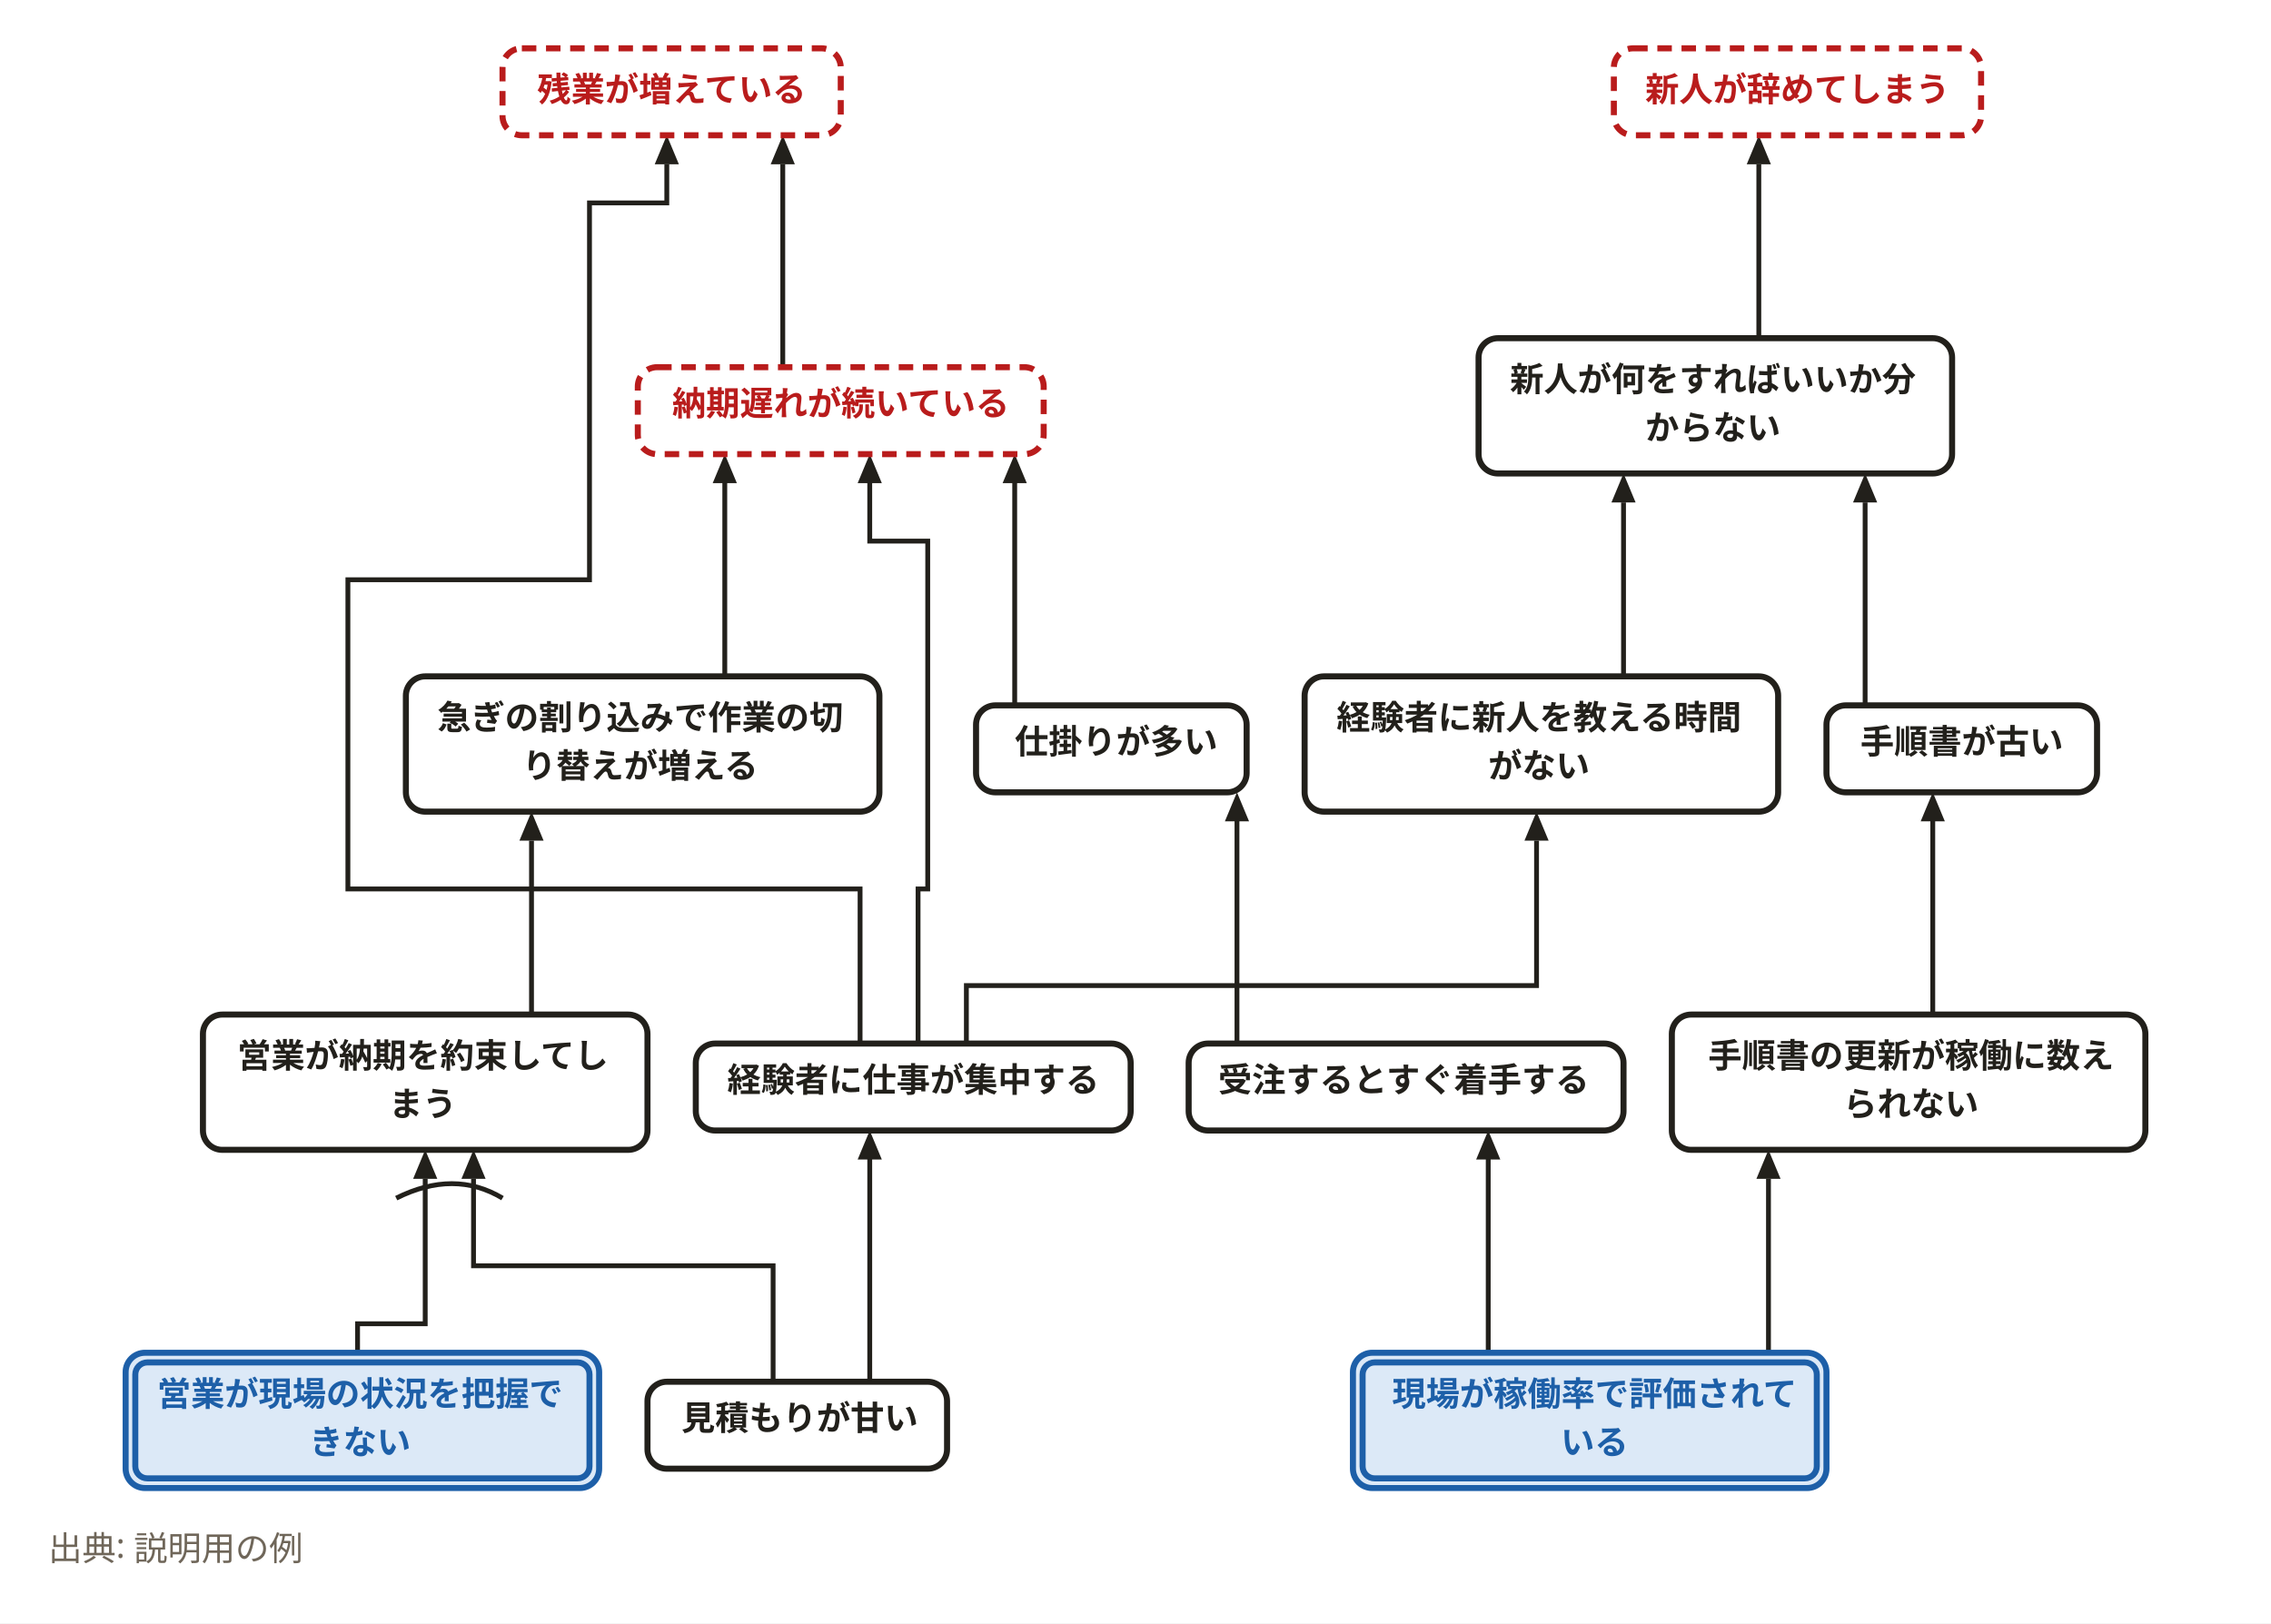
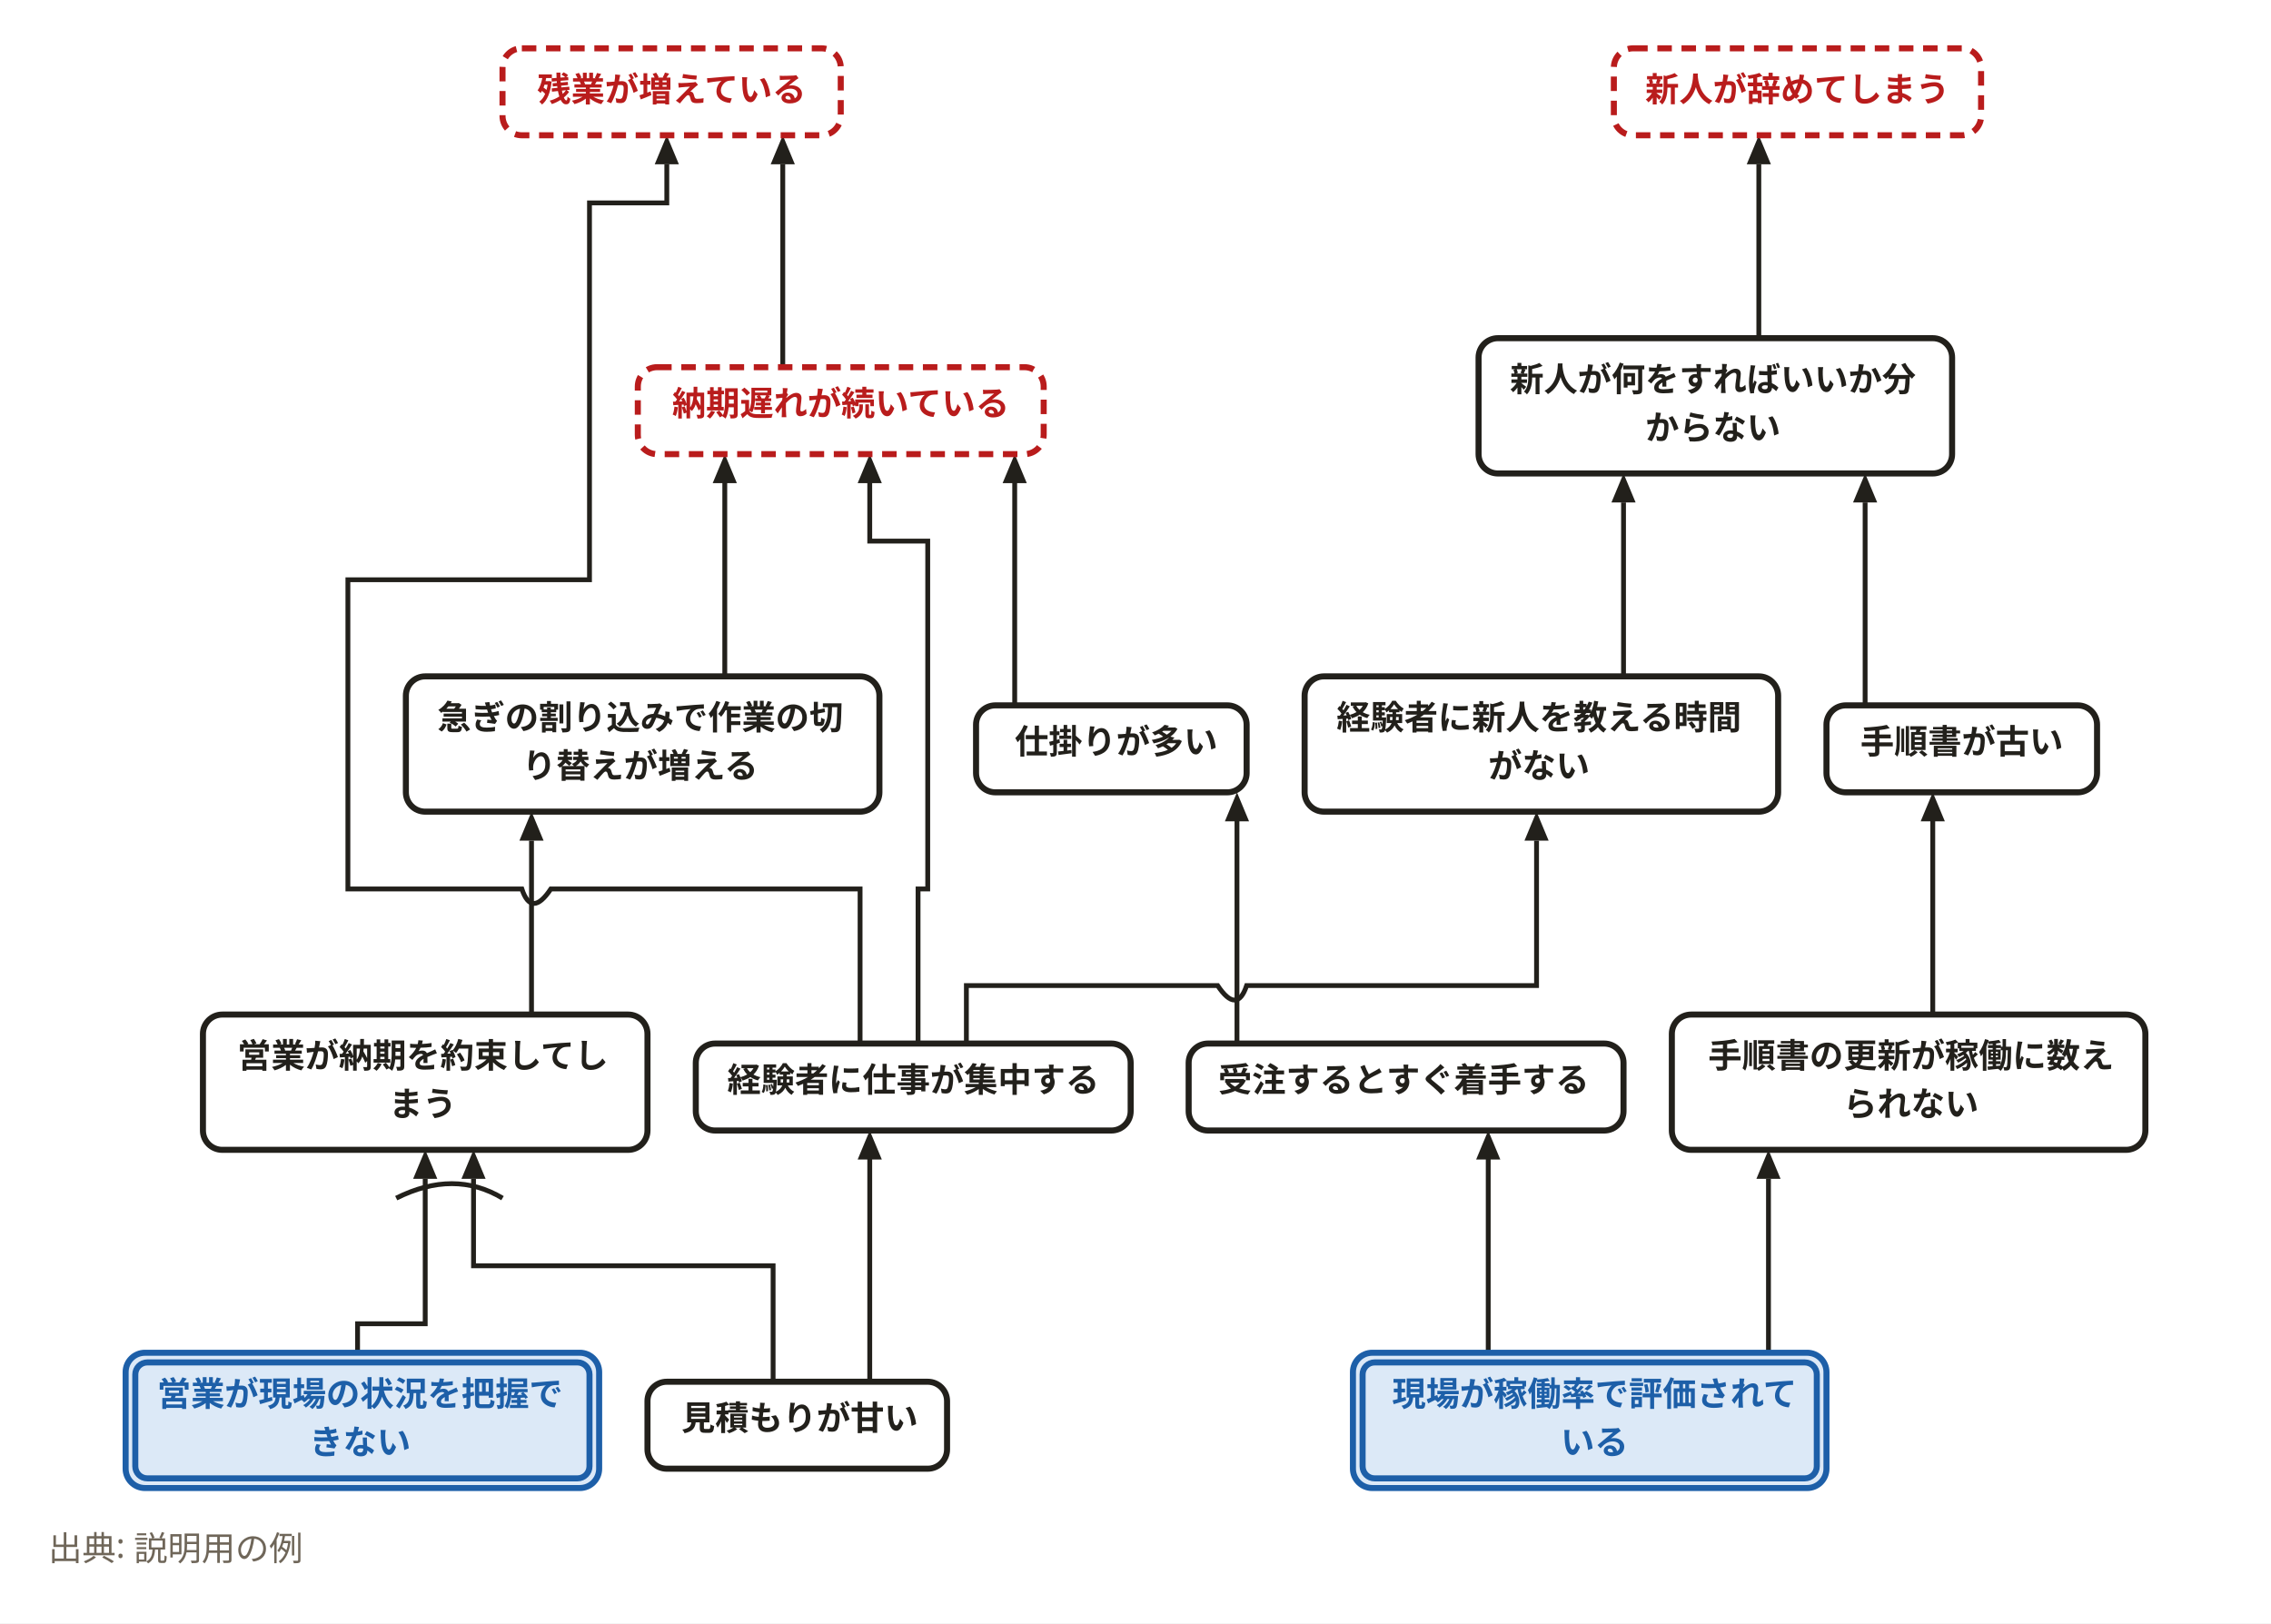
<svg xmlns="http://www.w3.org/2000/svg" width="940" height="672" viewBox="0 0 940 672" role="img" aria-labelledby="svg-title">
  <style>
    text { font-family: 'Hiragino Sans','Hiragino Kaku Gothic ProN','Yu Gothic','YuGothic',Meiryo,'Noto Sans JP',sans-serif; }
    .emoji { font-family: 'Noto Color Emoji','Segoe UI Emoji',sans-serif; }
  </style>
  <rect x="0" y="0" width="940" height="672" fill="#ffffff" />
  <path d="M616,560 L616,476" fill="none" stroke="#22201b" stroke-width="2" />
  <path d="M616,468 L621,480 L611,480 z" fill="#22201b" />
  <path d="M512,432 L512,336" fill="none" stroke="#22201b" stroke-width="2" />
  <path d="M512,328 L517,340 L507,340 z" fill="#22201b" />
  <path d="M420,292 L420,196" fill="none" stroke="#22201b" stroke-width="2" />
  <path d="M420,188 L425,200 L415,200 z" fill="#22201b" />
  <path d="M148,560 L148,548 L176,548 L176,488" fill="none" stroke="#22201b" stroke-width="2" />
  <path d="M176,476 L181,488 L171,488 z" fill="#22201b" />
  <path d="M320,572 L320,524 L196,524 L196,488" fill="none" stroke="#22201b" stroke-width="2" />
  <path d="M196,476 L201,488 L191,488 z" fill="#22201b" />
  <path d="M220,420 L220,348" fill="none" stroke="#22201b" stroke-width="2" />
  <path d="M220,336 L225,348 L215,348 z" fill="#22201b" />
  <path d="M300,280 L300,196" fill="none" stroke="#22201b" stroke-width="2" />
  <path d="M300,188 L305,200 L295,200 z" fill="#22201b" />
  <path d="M360,572 L360,476" fill="none" stroke="#22201b" stroke-width="2" />
  <path d="M360,468 L365,480 L355,480 z" fill="#22201b" />
  <path d="M380,432 L380,368 L384,368 L384,224 L360,224 L360,196" fill="none" stroke="#22201b" stroke-width="2" />
  <path d="M360,188 L365,200 L355,200 z" fill="#22201b" />
  <path d="M324,152 L324,68" fill="none" stroke="#22201b" stroke-width="2" />
  <path d="M324,56 L329,68 L319,68 z" fill="#22201b" />
-   <path d="M356,432 L356,368 L144,368 L144,240 L244,240 L244,84 L276,84 L276,68" fill="none" stroke="#22201b" stroke-width="2" />
+   <path d="M356,432 L356,368 L228,368 Q220,380 216,368 L144,368 L144,240 L244,240 L244,84 L276,84 L276,68" fill="none" stroke="#22201b" stroke-width="2" />
  <path d="M276,56 L281,68 L271,68 z" fill="#22201b" />
  <path d="M732,560 L732,488" fill="none" stroke="#22201b" stroke-width="2" />
  <path d="M732,476 L737,488 L727,488 z" fill="#22201b" />
  <path d="M800,420 L800,336" fill="none" stroke="#22201b" stroke-width="2" />
  <path d="M800,328 L805,340 L795,340 z" fill="#22201b" />
  <path d="M772,292 L772,208" fill="none" stroke="#22201b" stroke-width="2" />
  <path d="M772,196 L777,208 L767,208 z" fill="#22201b" />
-   <path d="M400,432 L400,408 L636,408 L636,348" fill="none" stroke="#22201b" stroke-width="2" />
+   <path d="M400,432 L400,408 L504,408 Q512,420 516,408 L636,408 L636,348" fill="none" stroke="#22201b" stroke-width="2" />
  <path d="M636,336 L641,348 L631,348 z" fill="#22201b" />
  <path d="M672,280 L672,208" fill="none" stroke="#22201b" stroke-width="2" />
  <path d="M672,196 L677,208 L667,208 z" fill="#22201b" />
  <path d="M728,140 L728,68" fill="none" stroke="#22201b" stroke-width="2" />
  <path d="M728,56 L733,68 L723,68 z" fill="#22201b" />
  <path d="M164,496 Q188,484 208,496" fill="none" stroke="#22201b" stroke-width="2" />
  <rect x="264" y="152" width="168" height="36" rx="8" fill="#ffffff" stroke="#b91c1c" stroke-width="2.5" stroke-dasharray="6,4" />
  <rect x="208" y="20" width="140" height="36" rx="8" fill="#ffffff" stroke="#b91c1c" stroke-width="2.5" stroke-dasharray="6,4" />
  <rect x="668" y="20" width="152" height="36" rx="8" fill="#ffffff" stroke="#b91c1c" stroke-width="2.5" stroke-dasharray="6,4" />
  <rect x="404" y="292" width="112" height="36" rx="8" fill="#ffffff" stroke="#22201b" stroke-width="2.5" />
  <rect x="168" y="280" width="196" height="56" rx="8" fill="#ffffff" stroke="#22201b" stroke-width="2.5" />
  <rect x="288" y="432" width="180" height="36" rx="8" fill="#ffffff" stroke="#22201b" stroke-width="2.5" />
  <rect x="612" y="140" width="196" height="56" rx="8" fill="#ffffff" stroke="#22201b" stroke-width="2.5" />
  <rect x="540" y="280" width="196" height="56" rx="8" fill="#ffffff" stroke="#22201b" stroke-width="2.5" />
  <rect x="492" y="432" width="180" height="36" rx="8" fill="#ffffff" stroke="#22201b" stroke-width="2.5" />
  <rect x="84" y="420" width="184" height="56" rx="8" fill="#ffffff" stroke="#22201b" stroke-width="2.5" />
  <rect x="268" y="572" width="124" height="36" rx="8" fill="#ffffff" stroke="#22201b" stroke-width="2.5" />
  <rect x="756" y="292" width="112" height="36" rx="8" fill="#ffffff" stroke="#22201b" stroke-width="2.5" />
  <rect x="692" y="420" width="196" height="56" rx="8" fill="#ffffff" stroke="#22201b" stroke-width="2.5" />
  <rect x="52" y="560" width="196" height="56" rx="8" fill="#dce9f7" stroke="#1d5fa8" stroke-width="2.5" />
  <rect x="56" y="564" width="188" height="48" rx="5" fill="#dce9f7" stroke="#1d5fa8" stroke-width="2.5" />
  <rect x="560" y="560" width="196" height="56" rx="8" fill="#dce9f7" stroke="#1d5fa8" stroke-width="2.5" />
  <rect x="564" y="564" width="188" height="48" rx="5" fill="#dce9f7" stroke="#1d5fa8" stroke-width="2.5" />
  <text x="348" y="172" text-anchor="middle" font-size="14" font-weight="700" fill="#b91c1c">納期遅れが続いている</text>
  <text x="278" y="42" text-anchor="middle" font-size="14" font-weight="700" fill="#b91c1c">残業が増えている</text>
  <text x="744" y="42" text-anchor="middle" font-size="14" font-weight="700" fill="#b91c1c">新人が辞めてしまう</text>
  <text x="462" y="312" text-anchor="middle" font-size="14" font-weight="700" fill="#22201b">仕掛りが多い</text>
  <text x="265" y="302" text-anchor="middle" font-size="14" font-weight="700" fill="#22201b">急ぎの割り込みで作業の切</text>
  <text x="265" y="322" text-anchor="middle" font-size="14" font-weight="700" fill="#22201b">り替えが増える</text>
  <text x="378" y="452" text-anchor="middle" font-size="14" font-weight="700" fill="#22201b">経験者に仕事が集中する</text>
  <text x="709" y="162" text-anchor="middle" font-size="14" font-weight="700" fill="#22201b">新人が何をすればいいか分</text>
  <text x="709" y="182" text-anchor="middle" font-size="14" font-weight="700" fill="#22201b">からない</text>
  <text x="637" y="302" text-anchor="middle" font-size="14" font-weight="700" fill="#22201b">経験者に新人を教える時間</text>
  <text x="637" y="322" text-anchor="middle" font-size="14" font-weight="700" fill="#22201b">がない</text>
  <text x="581" y="452" text-anchor="middle" font-size="14" font-weight="700" fill="#22201b">受注するとすぐ着手する</text>
  <text x="175" y="442" text-anchor="middle" font-size="14" font-weight="700" fill="#22201b">営業が納期を約束してし</text>
  <text x="175" y="462" text-anchor="middle" font-size="14" font-weight="700" fill="#22201b">まう</text>
  <text x="331" y="592" text-anchor="middle" font-size="14" font-weight="700" fill="#22201b">見積もりが甘い</text>
  <text x="812" y="312" text-anchor="middle" font-size="14" font-weight="700" fill="#22201b">手順書が古い</text>
  <text x="791" y="442" text-anchor="middle" font-size="14" font-weight="700" fill="#22201b">手順書の更新が稼働に数え</text>
  <text x="791" y="462" text-anchor="middle" font-size="14" font-weight="700" fill="#22201b">られない</text>
  <text x="149" y="582" text-anchor="middle" font-size="14" font-weight="700" fill="#1d5fa8">営業が現場の状況を把握で</text>
  <text x="149" y="602" text-anchor="middle" font-size="14" font-weight="700" fill="#1d5fa8">きない</text>
  <text x="660" y="582" text-anchor="middle" font-size="14" font-weight="700" fill="#1d5fa8">現場が稼働率で評価されて</text>
  <text x="660" y="602" text-anchor="middle" font-size="14" font-weight="700" fill="#1d5fa8">いる</text>
  <text x="20" y="646" font-size="14" font-weight="400" fill="#6f6659">出典: 説明用の例</text>
</svg>
